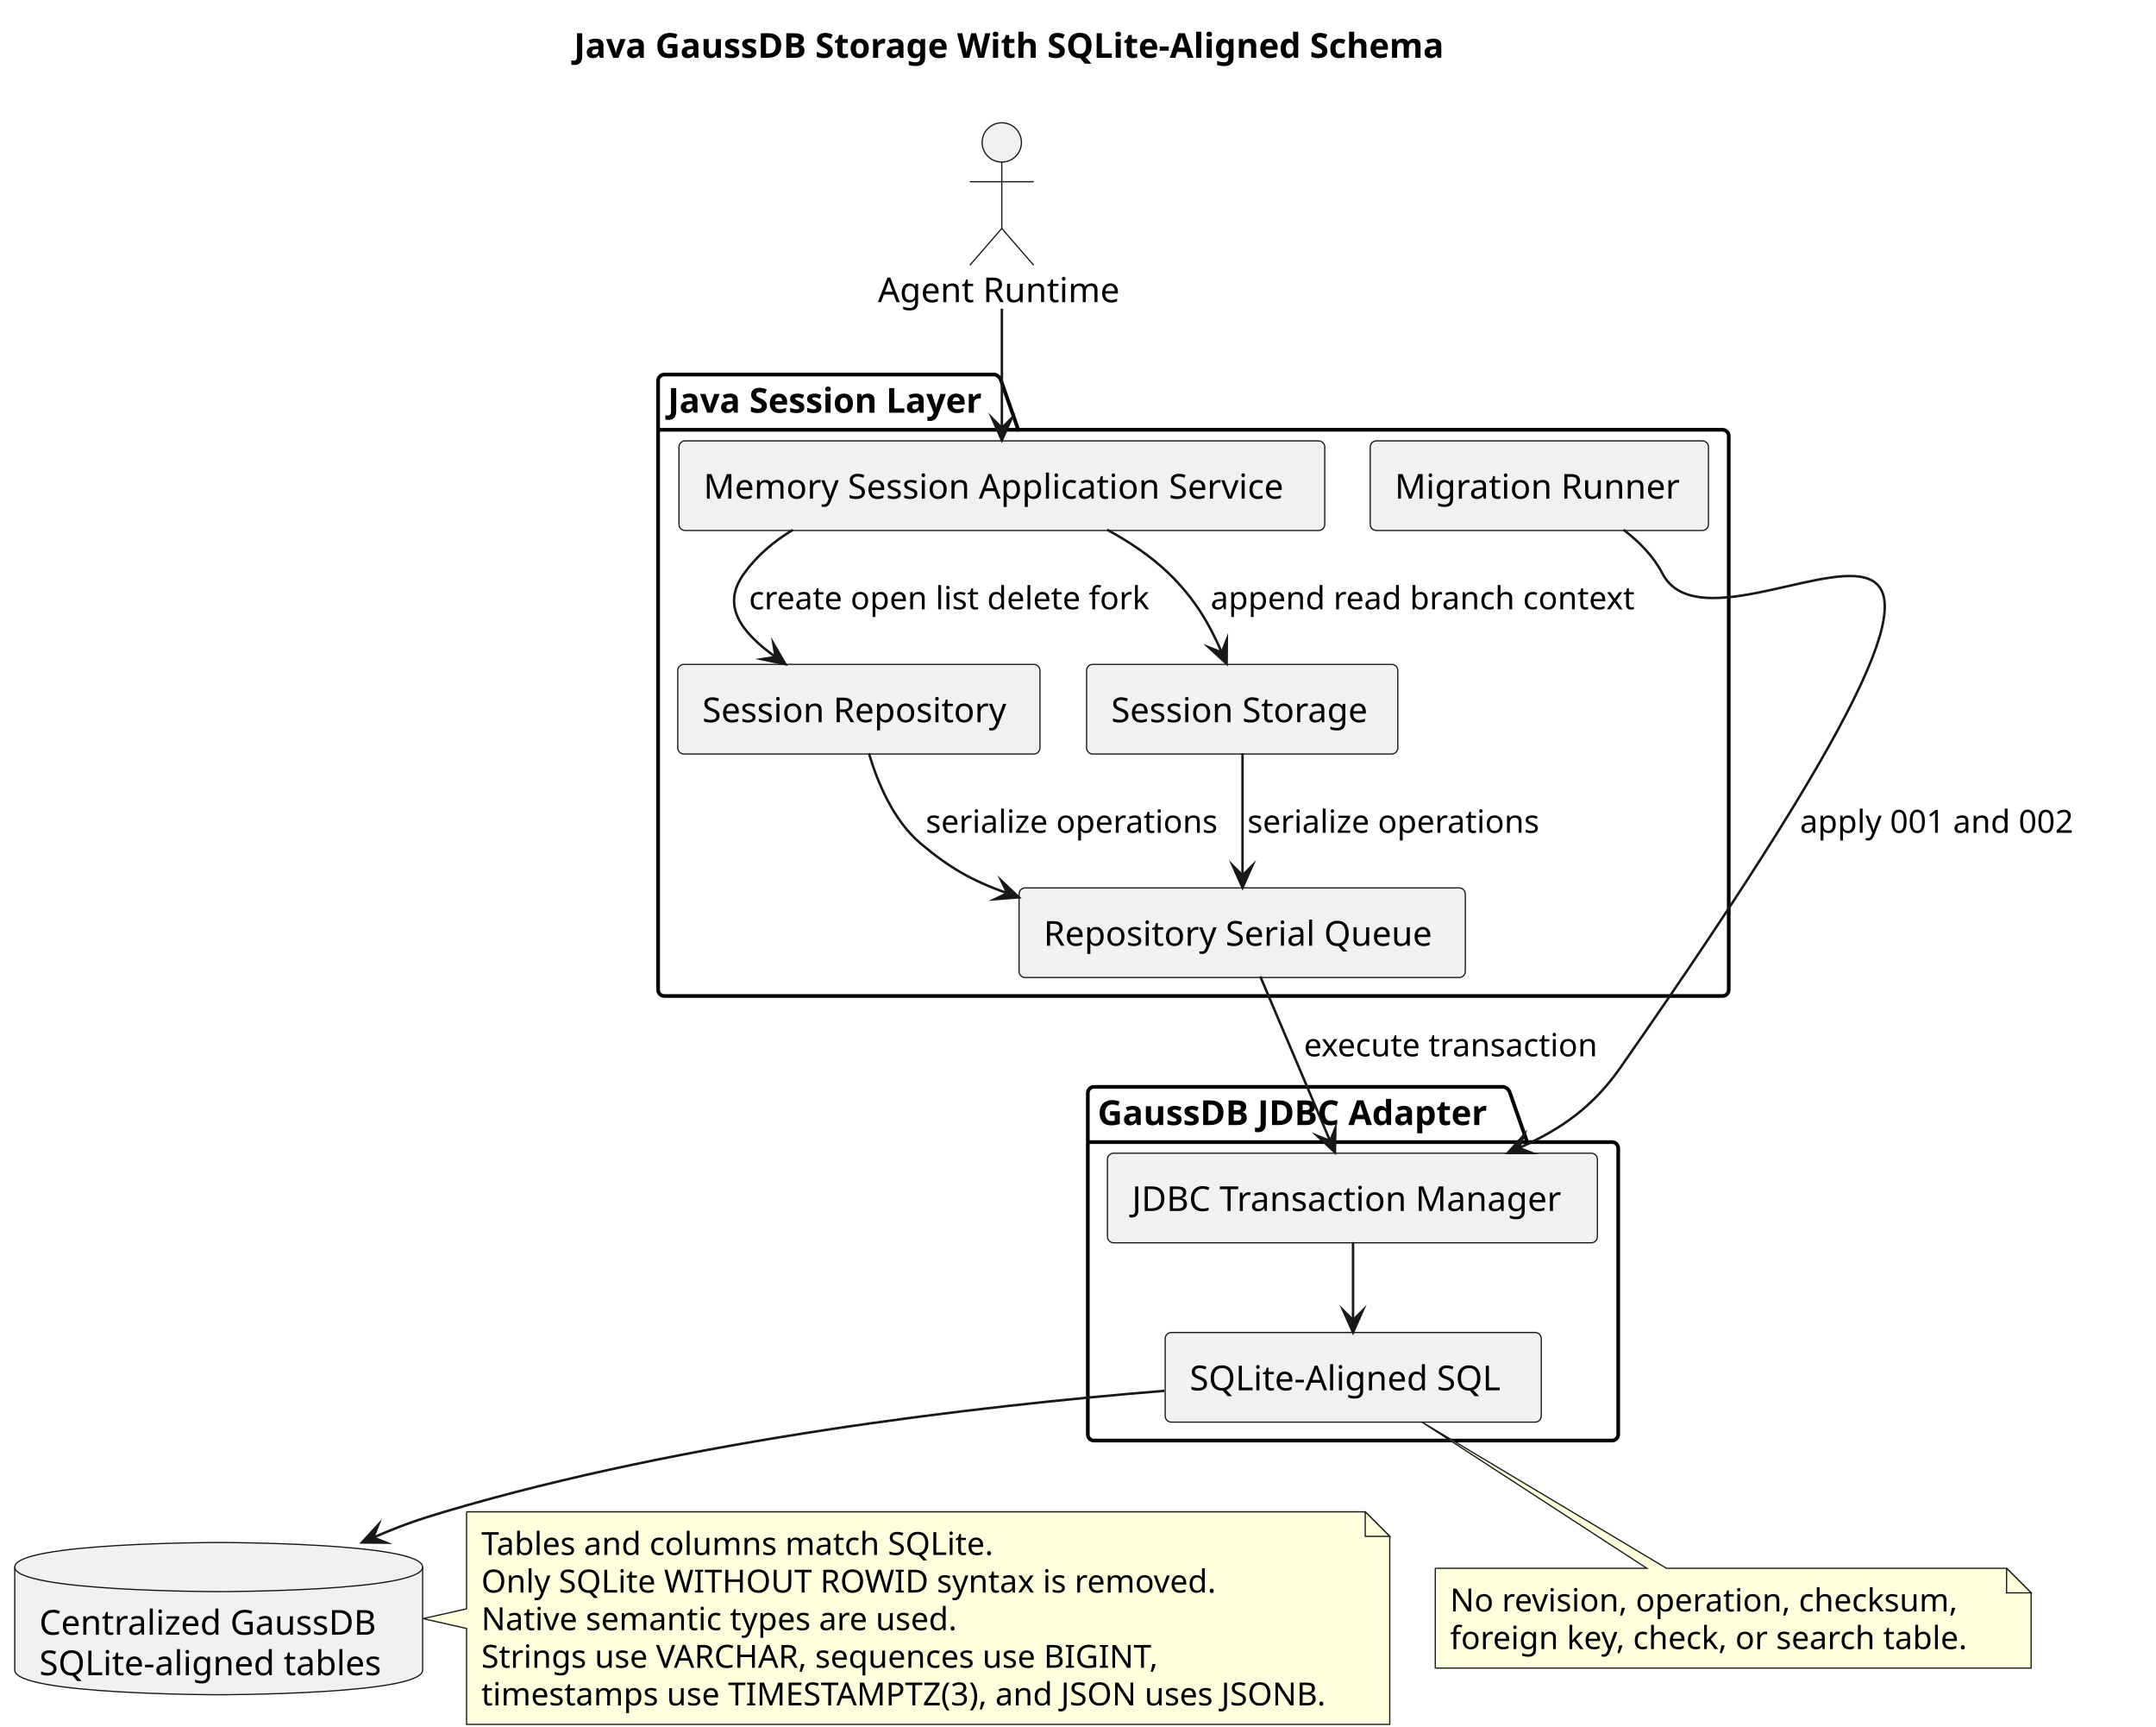
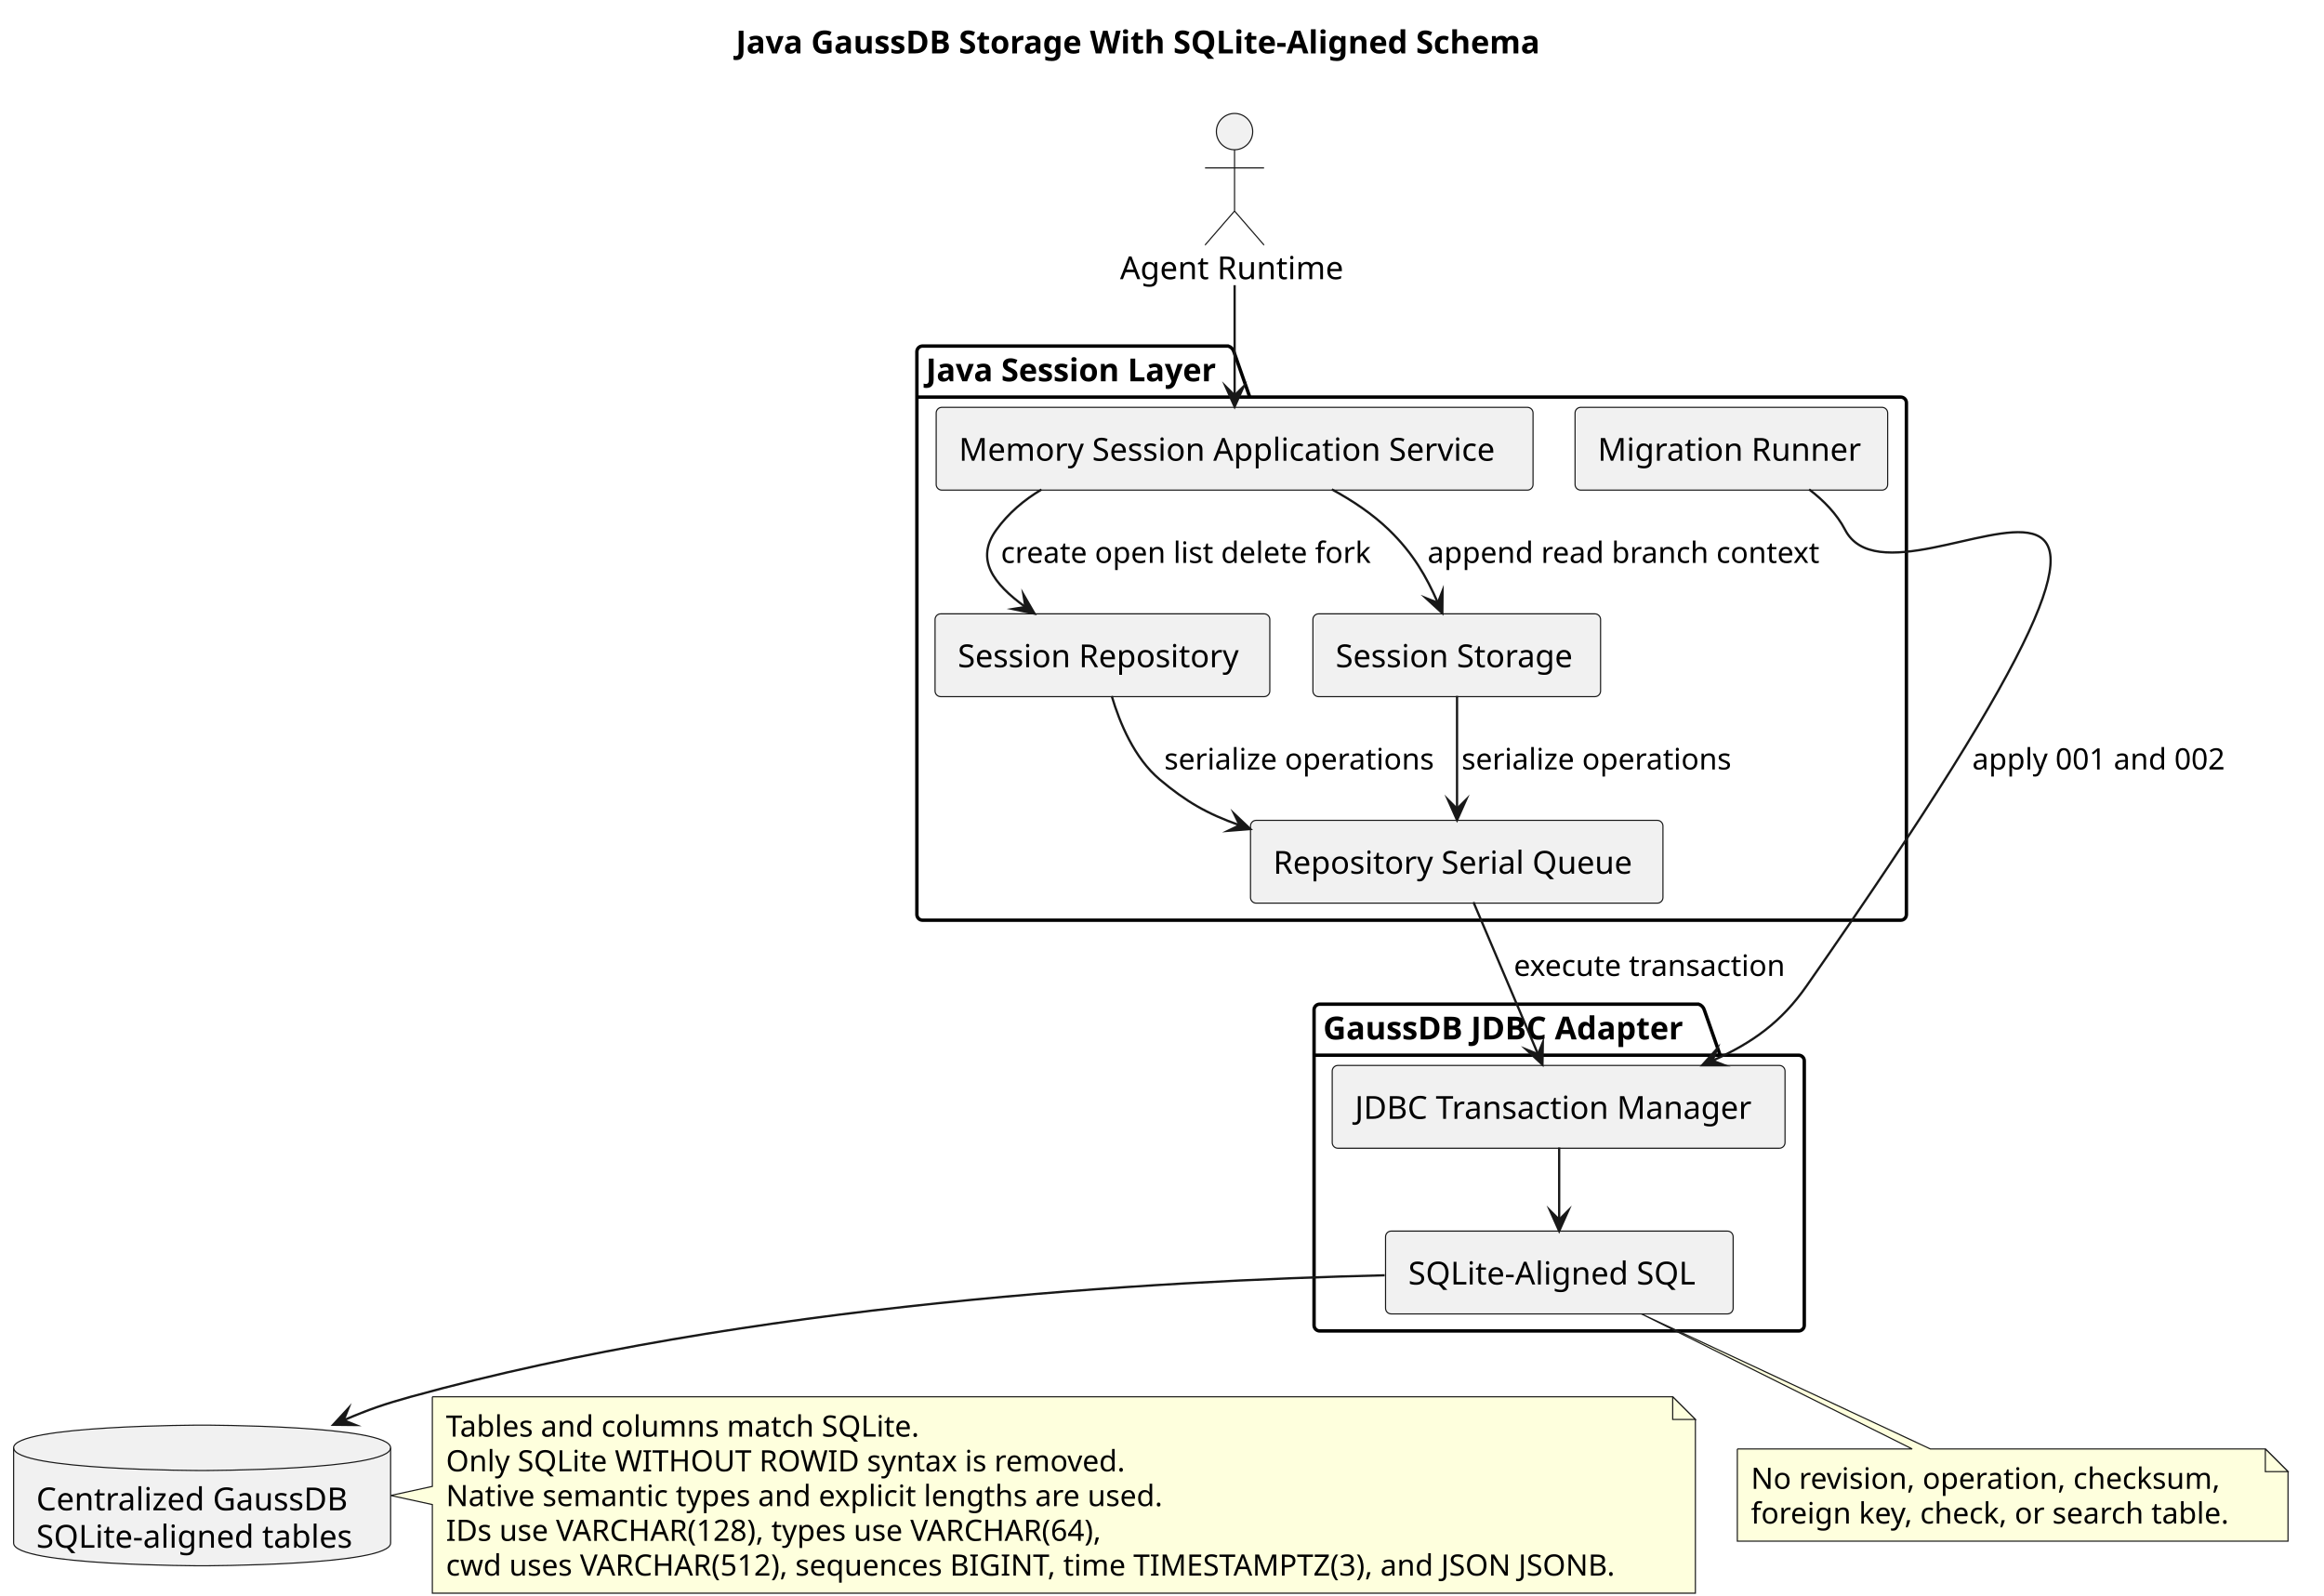
- <svg xmlns="http://www.w3.org/2000/svg" contentStyleType="text/css" data-diagram-type="DESCRIPTION" height="703px" preserveAspectRatio="none" style="width:878px;height:703px;background:#FFFFFF;" version="1.1" viewBox="0 0 878 703" width="878px" zoomAndPan="magnify">
+ <svg xmlns="http://www.w3.org/2000/svg" contentStyleType="text/css" data-diagram-type="DESCRIPTION" height="703px" preserveAspectRatio="none" style="width:1024px;height:703px;background:#FFFFFF;" version="1.1" viewBox="0 0 1024 703" width="1024px" zoomAndPan="magnify">
  <defs />
  <g>
    <g class="title" data-source-line="2">
-       <text fill="#000000" font-family="sans-serif" font-size="14" font-weight="700" lengthAdjust="spacing" textLength="369.052" x="233.724" y="23.535">Java GaussDB Storage With SQLite-Aligned Schema</text>
+       <text fill="#000000" font-family="sans-serif" font-size="14" font-weight="700" lengthAdjust="spacing" textLength="369.052" x="324.224" y="23.535">Java GaussDB Storage With SQLite-Aligned Schema</text>
    </g>
    <g class="cluster" data-qualified-name="Java Session Layer" data-source-line="18" id="ent0002">
-       <path d="M270.5,152.488 L405.177,152.488 A3.75,3.75 0 0 1 407.677,154.988 L414.677,174.977 L701.5,174.977 A2.5,2.5 0 0 1 704,177.477 L704,402.988 A2.5,2.5 0 0 1 701.5,405.488 L270.5,405.488 A2.5,2.5 0 0 1 268,402.988 L268,154.988 A2.5,2.5 0 0 1 270.5,152.488" fill="none" style="stroke:#000000;stroke-width:1.5;" />
-       <line style="stroke:#000000;stroke-width:1.5;" x1="268" x2="414.677" y1="174.977" y2="174.977" />
-       <text fill="#000000" font-family="sans-serif" font-size="14" font-weight="700" lengthAdjust="spacing" textLength="133.677" x="272" y="168.023">Java Session Layer</text>
+       <path d="M406.5,152.488 L541.177,152.488 A3.75,3.75 0 0 1 543.677,154.988 L550.677,174.977 L837.5,174.977 A2.5,2.5 0 0 1 840,177.477 L840,402.988 A2.5,2.5 0 0 1 837.5,405.488 L406.5,405.488 A2.5,2.5 0 0 1 404,402.988 L404,154.988 A2.5,2.5 0 0 1 406.5,152.488" fill="none" style="stroke:#000000;stroke-width:1.5;" />
+       <line style="stroke:#000000;stroke-width:1.5;" x1="404" x2="550.677" y1="174.977" y2="174.977" />
+       <text fill="#000000" font-family="sans-serif" font-size="14" font-weight="700" lengthAdjust="spacing" textLength="133.677" x="408" y="168.023">Java Session Layer</text>
    </g>
    <g class="cluster" data-qualified-name="GaussDB JDBC Adapter" data-source-line="26" id="ent0008">
-       <path d="M445.5,442.488 L612.429,442.488 A3.75,3.75 0 0 1 614.929,444.988 L621.929,464.977 L656.5,464.977 A2.5,2.5 0 0 1 659,467.477 L659,583.988 A2.5,2.5 0 0 1 656.5,586.488 L445.5,586.488 A2.5,2.5 0 0 1 443,583.988 L443,444.988 A2.5,2.5 0 0 1 445.5,442.488" fill="none" style="stroke:#000000;stroke-width:1.5;" />
-       <line style="stroke:#000000;stroke-width:1.5;" x1="443" x2="621.929" y1="464.977" y2="464.977" />
-       <text fill="#000000" font-family="sans-serif" font-size="14" font-weight="700" lengthAdjust="spacing" textLength="165.929" x="447" y="458.023">GaussDB JDBC Adapter</text>
+       <path d="M581.5,442.488 L748.429,442.488 A3.75,3.75 0 0 1 750.929,444.988 L757.929,464.977 L792.5,464.977 A2.5,2.5 0 0 1 795,467.477 L795,583.988 A2.5,2.5 0 0 1 792.5,586.488 L581.5,586.488 A2.5,2.5 0 0 1 579,583.988 L579,444.988 A2.5,2.5 0 0 1 581.5,442.488" fill="none" style="stroke:#000000;stroke-width:1.5;" />
+       <line style="stroke:#000000;stroke-width:1.5;" x1="579" x2="757.929" y1="464.977" y2="464.977" />
+       <text fill="#000000" font-family="sans-serif" font-size="14" font-weight="700" lengthAdjust="spacing" textLength="165.929" x="583" y="458.023">GaussDB JDBC Adapter</text>
    </g>
    <g class="entity" data-qualified-name="runtime" data-source-line="16" id="ent0001">
-       <ellipse cx="407.963" cy="57.988" fill="#F1F1F1" rx="8" ry="8" style="stroke:#181818;stroke-width:0.5;" />
-       <path d="M407.963,65.988 L407.963,92.988 M394.963,73.988 L420.963,73.988 M407.963,92.988 L394.963,107.988 M407.963,92.988 L420.963,107.988" fill="none" style="stroke:#181818;stroke-width:0.5;" />
-       <text fill="#000000" font-family="sans-serif" font-size="14" lengthAdjust="spacing" textLength="100.926" x="357.5" y="123.023">Agent Runtime</text>
+       <ellipse cx="543.963" cy="57.988" fill="#F1F1F1" rx="8" ry="8" style="stroke:#181818;stroke-width:0.5;" />
+       <path d="M543.963,65.988 L543.963,92.988 M530.963,73.988 L556.963,73.988 M543.963,92.988 L530.963,107.988 M543.963,92.988 L556.963,107.988" fill="none" style="stroke:#181818;stroke-width:0.5;" />
+       <text fill="#000000" font-family="sans-serif" font-size="14" lengthAdjust="spacing" textLength="100.926" x="493.5" y="123.023">Agent Runtime</text>
    </g>
    <g class="entity" data-qualified-name="db" data-source-line="31" id="ent0011">
      <path d="M6,637.988 C6,627.988 89.056,627.988 89.056,627.988 C89.056,627.988 172.111,627.988 172.111,637.988 L172.111,679.965 C172.111,689.965 89.056,689.965 89.056,689.965 C89.056,689.965 6,689.965 6,679.965 L6,637.988" fill="#F1F1F1" style="stroke:#181818;stroke-width:0.5;" />
      <path d="M6,637.988 C6,647.988 89.056,647.988 89.056,647.988 C89.056,647.988 172.111,647.988 172.111,637.988" fill="none" style="stroke:#181818;stroke-width:0.5;" />
      <text fill="#000000" font-family="sans-serif" font-size="14" lengthAdjust="spacing" textLength="141.381" x="16" y="665.523">Centralized GaussDB</text>
      <text fill="#000000" font-family="sans-serif" font-size="14" lengthAdjust="spacing" textLength="146.111" x="16" y="682.012">SQLite-aligned tables</text>
    </g>
    <g class="entity" data-qualified-name="GMN21" data-source-line="44" id="ent0022">
-       <path d="M190,615.488 L190,654.988 L172.257,658.988 L190,662.988 L190,702.041 A0,0 0 0 0 190,702.041 L565.961,702.041 A0,0 0 0 0 565.961,702.041 L565.961,625.488 L555.961,615.488 L190,615.488 A0,0 0 0 0 190,615.488" fill="#FEFFDD" style="stroke:#181818;stroke-width:0.5;" />
-       <path d="M555.961,615.488 L555.961,625.488 L565.961,625.488 L555.961,615.488" fill="#FEFFDD" style="stroke:#181818;stroke-width:0.5;" />
-       <text fill="#000000" font-family="sans-serif" font-size="13" lengthAdjust="spacing" textLength="217.306" x="196" y="633.057">Tables and columns match SQLite.</text>
-       <text fill="#000000" font-family="sans-serif" font-size="13" lengthAdjust="spacing" textLength="307.017" x="196" y="648.367">Only SQLite WITHOUT ROWID syntax is removed.</text>
-       <text fill="#000000" font-family="sans-serif" font-size="13" lengthAdjust="spacing" textLength="200.04" x="196" y="663.678">Native semantic types are used.</text>
-       <text fill="#000000" font-family="sans-serif" font-size="13" lengthAdjust="spacing" textLength="285.981" x="196" y="678.988">Strings use VARCHAR, sequences use BIGINT,</text>
-       <text fill="#000000" font-family="sans-serif" font-size="13" lengthAdjust="spacing" textLength="354.961" x="196" y="694.299">timestamps use TIMESTAMPTZ(3), and JSON uses JSONB.</text>
+       <path d="M190.5,615.488 L190.5,654.988 L172.125,658.988 L190.5,662.988 L190.5,702.041 A0,0 0 0 0 190.5,702.041 L747.02,702.041 A0,0 0 0 0 747.02,702.041 L747.02,625.488 L737.02,615.488 L190.5,615.488 A0,0 0 0 0 190.5,615.488" fill="#FEFFDD" style="stroke:#181818;stroke-width:0.5;" />
+       <path d="M737.02,615.488 L737.02,625.488 L747.02,625.488 L737.02,615.488" fill="#FEFFDD" style="stroke:#181818;stroke-width:0.5;" />
+       <text fill="#000000" font-family="sans-serif" font-size="13" lengthAdjust="spacing" textLength="217.306" x="196.5" y="633.057">Tables and columns match SQLite.</text>
+       <text fill="#000000" font-family="sans-serif" font-size="13" lengthAdjust="spacing" textLength="307.017" x="196.5" y="648.367">Only SQLite WITHOUT ROWID syntax is removed.</text>
+       <text fill="#000000" font-family="sans-serif" font-size="13" lengthAdjust="spacing" textLength="328.732" x="196.5" y="663.678">Native semantic types and explicit lengths are used.</text>
+       <text fill="#000000" font-family="sans-serif" font-size="13" lengthAdjust="spacing" textLength="307.347" x="196.5" y="678.988">IDs use VARCHAR(128), types use VARCHAR(64),</text>
+       <text fill="#000000" font-family="sans-serif" font-size="13" lengthAdjust="spacing" textLength="535.52" x="196.5" y="694.299">cwd uses VARCHAR(512), sequences BIGINT, time TIMESTAMPTZ(3), and JSON JSONB.</text>
    </g>
    <g class="entity" data-qualified-name="GMN24" data-source-line="52" id="ent0025">
-       <path d="M584.5,638.488 L584.5,679.109 A0,0 0 0 0 584.5,679.109 L827.148,679.109 A0,0 0 0 0 827.148,679.109 L827.148,648.488 L817.148,638.488 L678.652,638.488 L578.354,578.518 L670.652,638.488 L584.5,638.488 A0,0 0 0 0 584.5,638.488" fill="#FEFFDD" style="stroke:#181818;stroke-width:0.5;" />
-       <path d="M817.148,638.488 L817.148,648.488 L827.148,648.488 L817.148,638.488" fill="#FEFFDD" style="stroke:#181818;stroke-width:0.5;" />
-       <text fill="#000000" font-family="sans-serif" font-size="13" lengthAdjust="spacing" textLength="215.395" x="590.5" y="656.057">No revision, operation, checksum,</text>
-       <text fill="#000000" font-family="sans-serif" font-size="13" lengthAdjust="spacing" textLength="221.648" x="590.5" y="671.367">foreign key, check, or search table.</text>
+       <path d="M765.5,638.488 L765.5,679.109 A0,0 0 0 0 765.5,679.109 L1008.148,679.109 A0,0 0 0 0 1008.148,679.109 L1008.148,648.488 L998.148,638.488 L850.552,638.488 L722.296,578.518 L842.552,638.488 L765.5,638.488 A0,0 0 0 0 765.5,638.488" fill="#FEFFDD" style="stroke:#181818;stroke-width:0.5;" />
+       <path d="M998.148,638.488 L998.148,648.488 L1008.148,648.488 L998.148,638.488" fill="#FEFFDD" style="stroke:#181818;stroke-width:0.5;" />
+       <text fill="#000000" font-family="sans-serif" font-size="13" lengthAdjust="spacing" textLength="215.395" x="771.5" y="656.057">No revision, operation, checksum,</text>
+       <text fill="#000000" font-family="sans-serif" font-size="13" lengthAdjust="spacing" textLength="221.648" x="771.5" y="671.367">foreign key, check, or search table.</text>
    </g>
    <g class="entity" data-qualified-name="Java Session Layer.app" data-source-line="19" id="ent0003">
-       <rect fill="#F1F1F1" height="36.488" rx="2.5" ry="2.5" style="stroke:#181818;stroke-width:0.5;" width="262.99" x="276.5" y="179.488" />
-       <text fill="#000000" font-family="sans-serif" font-size="14" lengthAdjust="spacing" textLength="242.99" x="286.5" y="203.023">Memory Session Application Service</text>
+       <rect fill="#F1F1F1" height="36.488" rx="2.5" ry="2.5" style="stroke:#181818;stroke-width:0.5;" width="262.99" x="412.5" y="179.488" />
+       <text fill="#000000" font-family="sans-serif" font-size="14" lengthAdjust="spacing" textLength="242.99" x="422.5" y="203.023">Memory Session Application Service</text>
    </g>
    <g class="entity" data-qualified-name="Java Session Layer.repository" data-source-line="20" id="ent0004">
-       <rect fill="#F1F1F1" height="36.488" rx="2.5" ry="2.5" style="stroke:#181818;stroke-width:0.5;" width="147.504" x="276" y="270.488" />
-       <text fill="#000000" font-family="sans-serif" font-size="14" lengthAdjust="spacing" textLength="127.504" x="286" y="294.023">Session Repository</text>
+       <rect fill="#F1F1F1" height="36.488" rx="2.5" ry="2.5" style="stroke:#181818;stroke-width:0.5;" width="147.504" x="412" y="270.488" />
+       <text fill="#000000" font-family="sans-serif" font-size="14" lengthAdjust="spacing" textLength="127.504" x="422" y="294.023">Session Repository</text>
    </g>
    <g class="entity" data-qualified-name="Java Session Layer.storage" data-source-line="21" id="ent0005">
-       <rect fill="#F1F1F1" height="36.488" rx="2.5" ry="2.5" style="stroke:#181818;stroke-width:0.5;" width="126.743" x="442.5" y="270.488" />
-       <text fill="#000000" font-family="sans-serif" font-size="14" lengthAdjust="spacing" textLength="106.743" x="452.5" y="294.023">Session Storage</text>
+       <rect fill="#F1F1F1" height="36.488" rx="2.5" ry="2.5" style="stroke:#181818;stroke-width:0.5;" width="126.743" x="578.5" y="270.488" />
+       <text fill="#000000" font-family="sans-serif" font-size="14" lengthAdjust="spacing" textLength="106.743" x="588.5" y="294.023">Session Storage</text>
    </g>
    <g class="entity" data-qualified-name="Java Session Layer.migration" data-source-line="22" id="ent0006">
-       <rect fill="#F1F1F1" height="36.488" rx="2.5" ry="2.5" style="stroke:#181818;stroke-width:0.5;" width="137.742" x="558" y="179.488" />
-       <text fill="#000000" font-family="sans-serif" font-size="14" lengthAdjust="spacing" textLength="117.742" x="568" y="203.023">Migration Runner</text>
+       <rect fill="#F1F1F1" height="36.488" rx="2.5" ry="2.5" style="stroke:#181818;stroke-width:0.5;" width="137.742" x="694" y="179.488" />
+       <text fill="#000000" font-family="sans-serif" font-size="14" lengthAdjust="spacing" textLength="117.742" x="704" y="203.023">Migration Runner</text>
    </g>
    <g class="entity" data-qualified-name="Java Session Layer.queue" data-source-line="23" id="ent0007">
-       <rect fill="#F1F1F1" height="36.488" rx="2.5" ry="2.5" style="stroke:#181818;stroke-width:0.5;" width="181.731" x="415" y="361.488" />
-       <text fill="#000000" font-family="sans-serif" font-size="14" lengthAdjust="spacing" textLength="161.731" x="425" y="385.023">Repository Serial Queue</text>
+       <rect fill="#F1F1F1" height="36.488" rx="2.5" ry="2.5" style="stroke:#181818;stroke-width:0.5;" width="181.731" x="551" y="361.488" />
+       <text fill="#000000" font-family="sans-serif" font-size="14" lengthAdjust="spacing" textLength="161.731" x="561" y="385.023">Repository Serial Queue</text>
    </g>
    <g class="entity" data-qualified-name="GaussDB JDBC Adapter.tx" data-source-line="27" id="ent0009">
-       <rect fill="#F1F1F1" height="36.488" rx="2.5" ry="2.5" style="stroke:#181818;stroke-width:0.5;" width="199.519" x="451" y="469.488" />
-       <text fill="#000000" font-family="sans-serif" font-size="14" lengthAdjust="spacing" textLength="179.519" x="461" y="493.023">JDBC Transaction Manager</text>
+       <rect fill="#F1F1F1" height="36.488" rx="2.5" ry="2.5" style="stroke:#181818;stroke-width:0.5;" width="199.519" x="587" y="469.488" />
+       <text fill="#000000" font-family="sans-serif" font-size="14" lengthAdjust="spacing" textLength="179.519" x="597" y="493.023">JDBC Transaction Manager</text>
    </g>
    <g class="entity" data-qualified-name="GaussDB JDBC Adapter.sql" data-source-line="28" id="ent0010">
-       <rect fill="#F1F1F1" height="36.488" rx="2.5" ry="2.5" style="stroke:#181818;stroke-width:0.5;" width="153.157" x="474.5" y="542.488" />
-       <text fill="#000000" font-family="sans-serif" font-size="14" lengthAdjust="spacing" textLength="133.157" x="484.5" y="566.023">SQLite-Aligned SQL</text>
+       <rect fill="#F1F1F1" height="36.488" rx="2.5" ry="2.5" style="stroke:#181818;stroke-width:0.5;" width="153.157" x="610.5" y="542.488" />
+       <text fill="#000000" font-family="sans-serif" font-size="14" lengthAdjust="spacing" textLength="133.157" x="620.5" y="566.023">SQLite-Aligned SQL</text>
    </g>
    <g class="link" data-entity-1="ent0001" data-entity-2="ent0003" data-link-type="dependency" id="lnk12">
-       <polygon fill="#181818" points="408,179.239,412,170.239,408,174.239,404,170.239,408,179.239" style="stroke:#181818;stroke-width:1;stroke-linejoin:miter;stroke-miterlimit:10;" />
-       <path d="M408,125.656 C408,143.839 408,159.851 408,174.239" fill="none" style="stroke:#181818;stroke-width:1;" />
+       <polygon fill="#181818" points="544,179.239,548,170.239,544,174.239,540,170.239,544,179.239" style="stroke:#181818;stroke-width:1;stroke-linejoin:miter;stroke-miterlimit:10;" />
+       <path d="M544,125.656 C544,143.839 544,159.851 544,174.239" fill="none" style="stroke:#181818;stroke-width:1;" />
    </g>
    <g class="link" data-entity-1="ent0003" data-entity-2="ent0004" data-link-type="dependency" id="lnk13">
-       <polygon fill="#181818" points="319.854,270.408,314.912,261.888,315.805,267.474,310.219,268.367,319.854,270.408" style="stroke:#181818;stroke-width:1;stroke-linejoin:miter;stroke-miterlimit:10;" />
-       <path d="M322.877,215.733 C315.161,220.346 308.281,226.162 303,233.488 C293.625,246.495 301.584,257.172 315.805,267.474" fill="none" style="stroke:#181818;stroke-width:1;" />
-       <text fill="#000000" font-family="sans-serif" font-size="13" lengthAdjust="spacing" textLength="169.654" x="305" y="248.057">create open list delete fork</text>
+       <polygon fill="#181818" points="455.854,270.408,450.912,261.888,451.805,267.474,446.219,268.367,455.854,270.408" style="stroke:#181818;stroke-width:1;stroke-linejoin:miter;stroke-miterlimit:10;" />
+       <path d="M458.877,215.733 C451.161,220.346 444.281,226.162 439,233.488 C429.625,246.495 437.584,257.172 451.805,267.474" fill="none" style="stroke:#181818;stroke-width:1;" />
+       <text fill="#000000" font-family="sans-serif" font-size="13" lengthAdjust="spacing" textLength="169.654" x="441" y="248.057">create open list delete fork</text>
    </g>
    <g class="link" data-entity-1="ent0003" data-entity-2="ent0005" data-link-type="dependency" id="lnk14">
-       <polygon fill="#181818" points="499.53,270.209,499.612,260.361,497.537,265.624,492.274,263.549,499.53,270.209" style="stroke:#181818;stroke-width:1;stroke-linejoin:miter;stroke-miterlimit:10;" />
-       <path d="M450.829,215.652 C459.815,220.53 468.752,226.467 476,233.488 C486.63,243.786 492.525,254.087 497.537,265.624" fill="none" style="stroke:#181818;stroke-width:1;" />
-       <text fill="#000000" font-family="sans-serif" font-size="13" lengthAdjust="spacing" textLength="178.426" x="493" y="248.057">append read branch context</text>
+       <polygon fill="#181818" points="635.53,270.209,635.612,260.361,633.537,265.624,628.274,263.549,635.53,270.209" style="stroke:#181818;stroke-width:1;stroke-linejoin:miter;stroke-miterlimit:10;" />
+       <path d="M586.829,215.652 C595.815,220.53 604.752,226.467 612,233.488 C622.63,243.786 628.525,254.087 633.537,265.624" fill="none" style="stroke:#181818;stroke-width:1;" />
+       <text fill="#000000" font-family="sans-serif" font-size="13" lengthAdjust="spacing" textLength="178.426" x="629" y="248.057">append read branch context</text>
    </g>
    <g class="link" data-entity-1="ent0004" data-entity-2="ent0007" data-link-type="dependency" id="lnk15">
-       <polygon fill="#181818" points="414.928,365.319,407.773,358.551,410.213,363.654,405.11,366.095,414.928,365.319" style="stroke:#181818;stroke-width:1;stroke-linejoin:miter;stroke-miterlimit:10;" />
-       <path d="M353.853,306.714 C357.399,318.684 363.851,334.114 375,343.488 C386.531,353.184 395.77,358.555 410.213,363.654" fill="none" style="stroke:#181818;stroke-width:1;" />
-       <text fill="#000000" font-family="sans-serif" font-size="13" lengthAdjust="spacing" textLength="123.659" x="377" y="339.057">serialize operations</text>
+       <polygon fill="#181818" points="550.928,365.319,543.773,358.551,546.213,363.654,541.11,366.095,550.928,365.319" style="stroke:#181818;stroke-width:1;stroke-linejoin:miter;stroke-miterlimit:10;" />
+       <path d="M489.853,306.714 C493.399,318.684 499.851,334.114 511,343.488 C522.532,353.184 531.77,358.555 546.213,363.654" fill="none" style="stroke:#181818;stroke-width:1;" />
+       <text fill="#000000" font-family="sans-serif" font-size="13" lengthAdjust="spacing" textLength="123.659" x="513" y="339.057">serialize operations</text>
    </g>
    <g class="link" data-entity-1="ent0005" data-entity-2="ent0007" data-link-type="dependency" id="lnk16">
-       <polygon fill="#181818" points="506,361.381,510,352.381,506,356.381,502,352.381,506,361.381" style="stroke:#181818;stroke-width:1;stroke-linejoin:miter;stroke-miterlimit:10;" />
-       <path d="M506,306.648 C506,322.408 506,340.638 506,356.381" fill="none" style="stroke:#181818;stroke-width:1;" />
-       <text fill="#000000" font-family="sans-serif" font-size="13" lengthAdjust="spacing" textLength="123.659" x="508" y="339.057">serialize operations</text>
+       <polygon fill="#181818" points="642,361.381,646,352.381,642,356.381,638,352.381,642,361.381" style="stroke:#181818;stroke-width:1;stroke-linejoin:miter;stroke-miterlimit:10;" />
+       <path d="M642,306.648 C642,322.408 642,340.638 642,356.381" fill="none" style="stroke:#181818;stroke-width:1;" />
+       <text fill="#000000" font-family="sans-serif" font-size="13" lengthAdjust="spacing" textLength="123.659" x="644" y="339.057">serialize operations</text>
    </g>
    <g class="link" data-entity-1="ent0007" data-entity-2="ent0009" data-link-type="dependency" id="lnk17">
-       <polygon fill="#181818" points="543.638,469.148,543.803,459.3,541.685,464.545,536.439,462.426,543.638,469.148" style="stroke:#181818;stroke-width:1;stroke-linejoin:miter;stroke-miterlimit:10;" />
-       <path d="M513.23,397.519 C521.578,417.183 533.281,444.751 541.685,464.545" fill="none" style="stroke:#181818;stroke-width:1;" />
-       <text fill="#000000" font-family="sans-serif" font-size="13" lengthAdjust="spacing" textLength="123.97" x="531" y="430.057">execute transaction</text>
+       <polygon fill="#181818" points="679.638,469.148,679.803,459.3,677.685,464.545,672.439,462.426,679.638,469.148" style="stroke:#181818;stroke-width:1;stroke-linejoin:miter;stroke-miterlimit:10;" />
+       <path d="M649.23,397.519 C657.578,417.183 669.281,444.751 677.685,464.545" fill="none" style="stroke:#181818;stroke-width:1;" />
+       <text fill="#000000" font-family="sans-serif" font-size="13" lengthAdjust="spacing" textLength="123.97" x="667" y="430.057">execute transaction</text>
    </g>
    <g class="link" data-entity-1="ent0006" data-entity-2="ent0009" data-link-type="dependency" id="lnk18">
-       <polygon fill="#181818" points="614.007,469.41,623.856,469.408,618.576,467.378,620.606,462.098,614.007,469.41" style="stroke:#181818;stroke-width:1;stroke-linejoin:miter;stroke-miterlimit:10;" />
-       <path d="M661.136,215.665 C667.519,220.517 673.33,226.44 677,233.488 C702.041,281.583 877.458,122.955 660,434.488 C648.899,450.391 636.158,459.559 618.576,467.378" fill="none" style="stroke:#181818;stroke-width:1;" />
-       <text fill="#000000" font-family="sans-serif" font-size="13" lengthAdjust="spacing" textLength="119.184" x="733" y="339.057">apply 001 and 002</text>
+       <polygon fill="#181818" points="750.007,469.41,759.856,469.408,754.576,467.378,756.606,462.098,750.007,469.41" style="stroke:#181818;stroke-width:1;stroke-linejoin:miter;stroke-miterlimit:10;" />
+       <path d="M797.136,215.665 C803.519,220.517 809.33,226.44 813,233.488 C838.041,281.583 1013.458,122.955 796,434.488 C784.899,450.391 772.158,459.559 754.576,467.378" fill="none" style="stroke:#181818;stroke-width:1;" />
+       <text fill="#000000" font-family="sans-serif" font-size="13" lengthAdjust="spacing" textLength="119.184" x="869" y="339.057">apply 001 and 002</text>
    </g>
    <g class="link" data-entity-1="ent0009" data-entity-2="ent0010" data-link-type="dependency" id="lnk19">
-       <polygon fill="#181818" points="551,542.459,555,533.459,551,537.459,547,533.459,551,542.459" style="stroke:#181818;stroke-width:1;stroke-linejoin:miter;stroke-miterlimit:10;" />
-       <path d="M551,505.675 C551,516.838 551,526.328 551,537.459" fill="none" style="stroke:#181818;stroke-width:1;" />
+       <polygon fill="#181818" points="687,542.459,691,533.459,687,537.459,683,533.459,687,542.459" style="stroke:#181818;stroke-width:1;stroke-linejoin:miter;stroke-miterlimit:10;" />
+       <path d="M687,505.675 C687,516.838 687,526.328 687,537.459" fill="none" style="stroke:#181818;stroke-width:1;" />
    </g>
    <g class="link" data-entity-1="ent0010" data-entity-2="ent0011" data-link-type="dependency" id="lnk20">
-       <polygon fill="#181818" points="147.414,627.972,157.262,628.06,152.001,625.982,154.078,620.721,147.414,627.972" style="stroke:#181818;stroke-width:1;stroke-linejoin:miter;stroke-miterlimit:10;" />
-       <path d="M474.15,566.238 C398.336,572.421 279.786,586.134 181,615.488 C169.869,618.796 162.949,621.233 152.001,625.982" fill="none" style="stroke:#181818;stroke-width:1;" />
+       <polygon fill="#181818" points="146.814,627.831,156.662,627.935,151.404,625.848,153.491,620.59,146.814,627.831" style="stroke:#181818;stroke-width:1;stroke-linejoin:miter;stroke-miterlimit:10;" />
+       <path d="M610.119,561.961 C509.682,564.319 329.172,574.555 181,615.488 C169.637,618.627 162.511,621.052 151.404,625.848" fill="none" style="stroke:#181818;stroke-width:1;" />
    </g>
  </g>
</svg>
